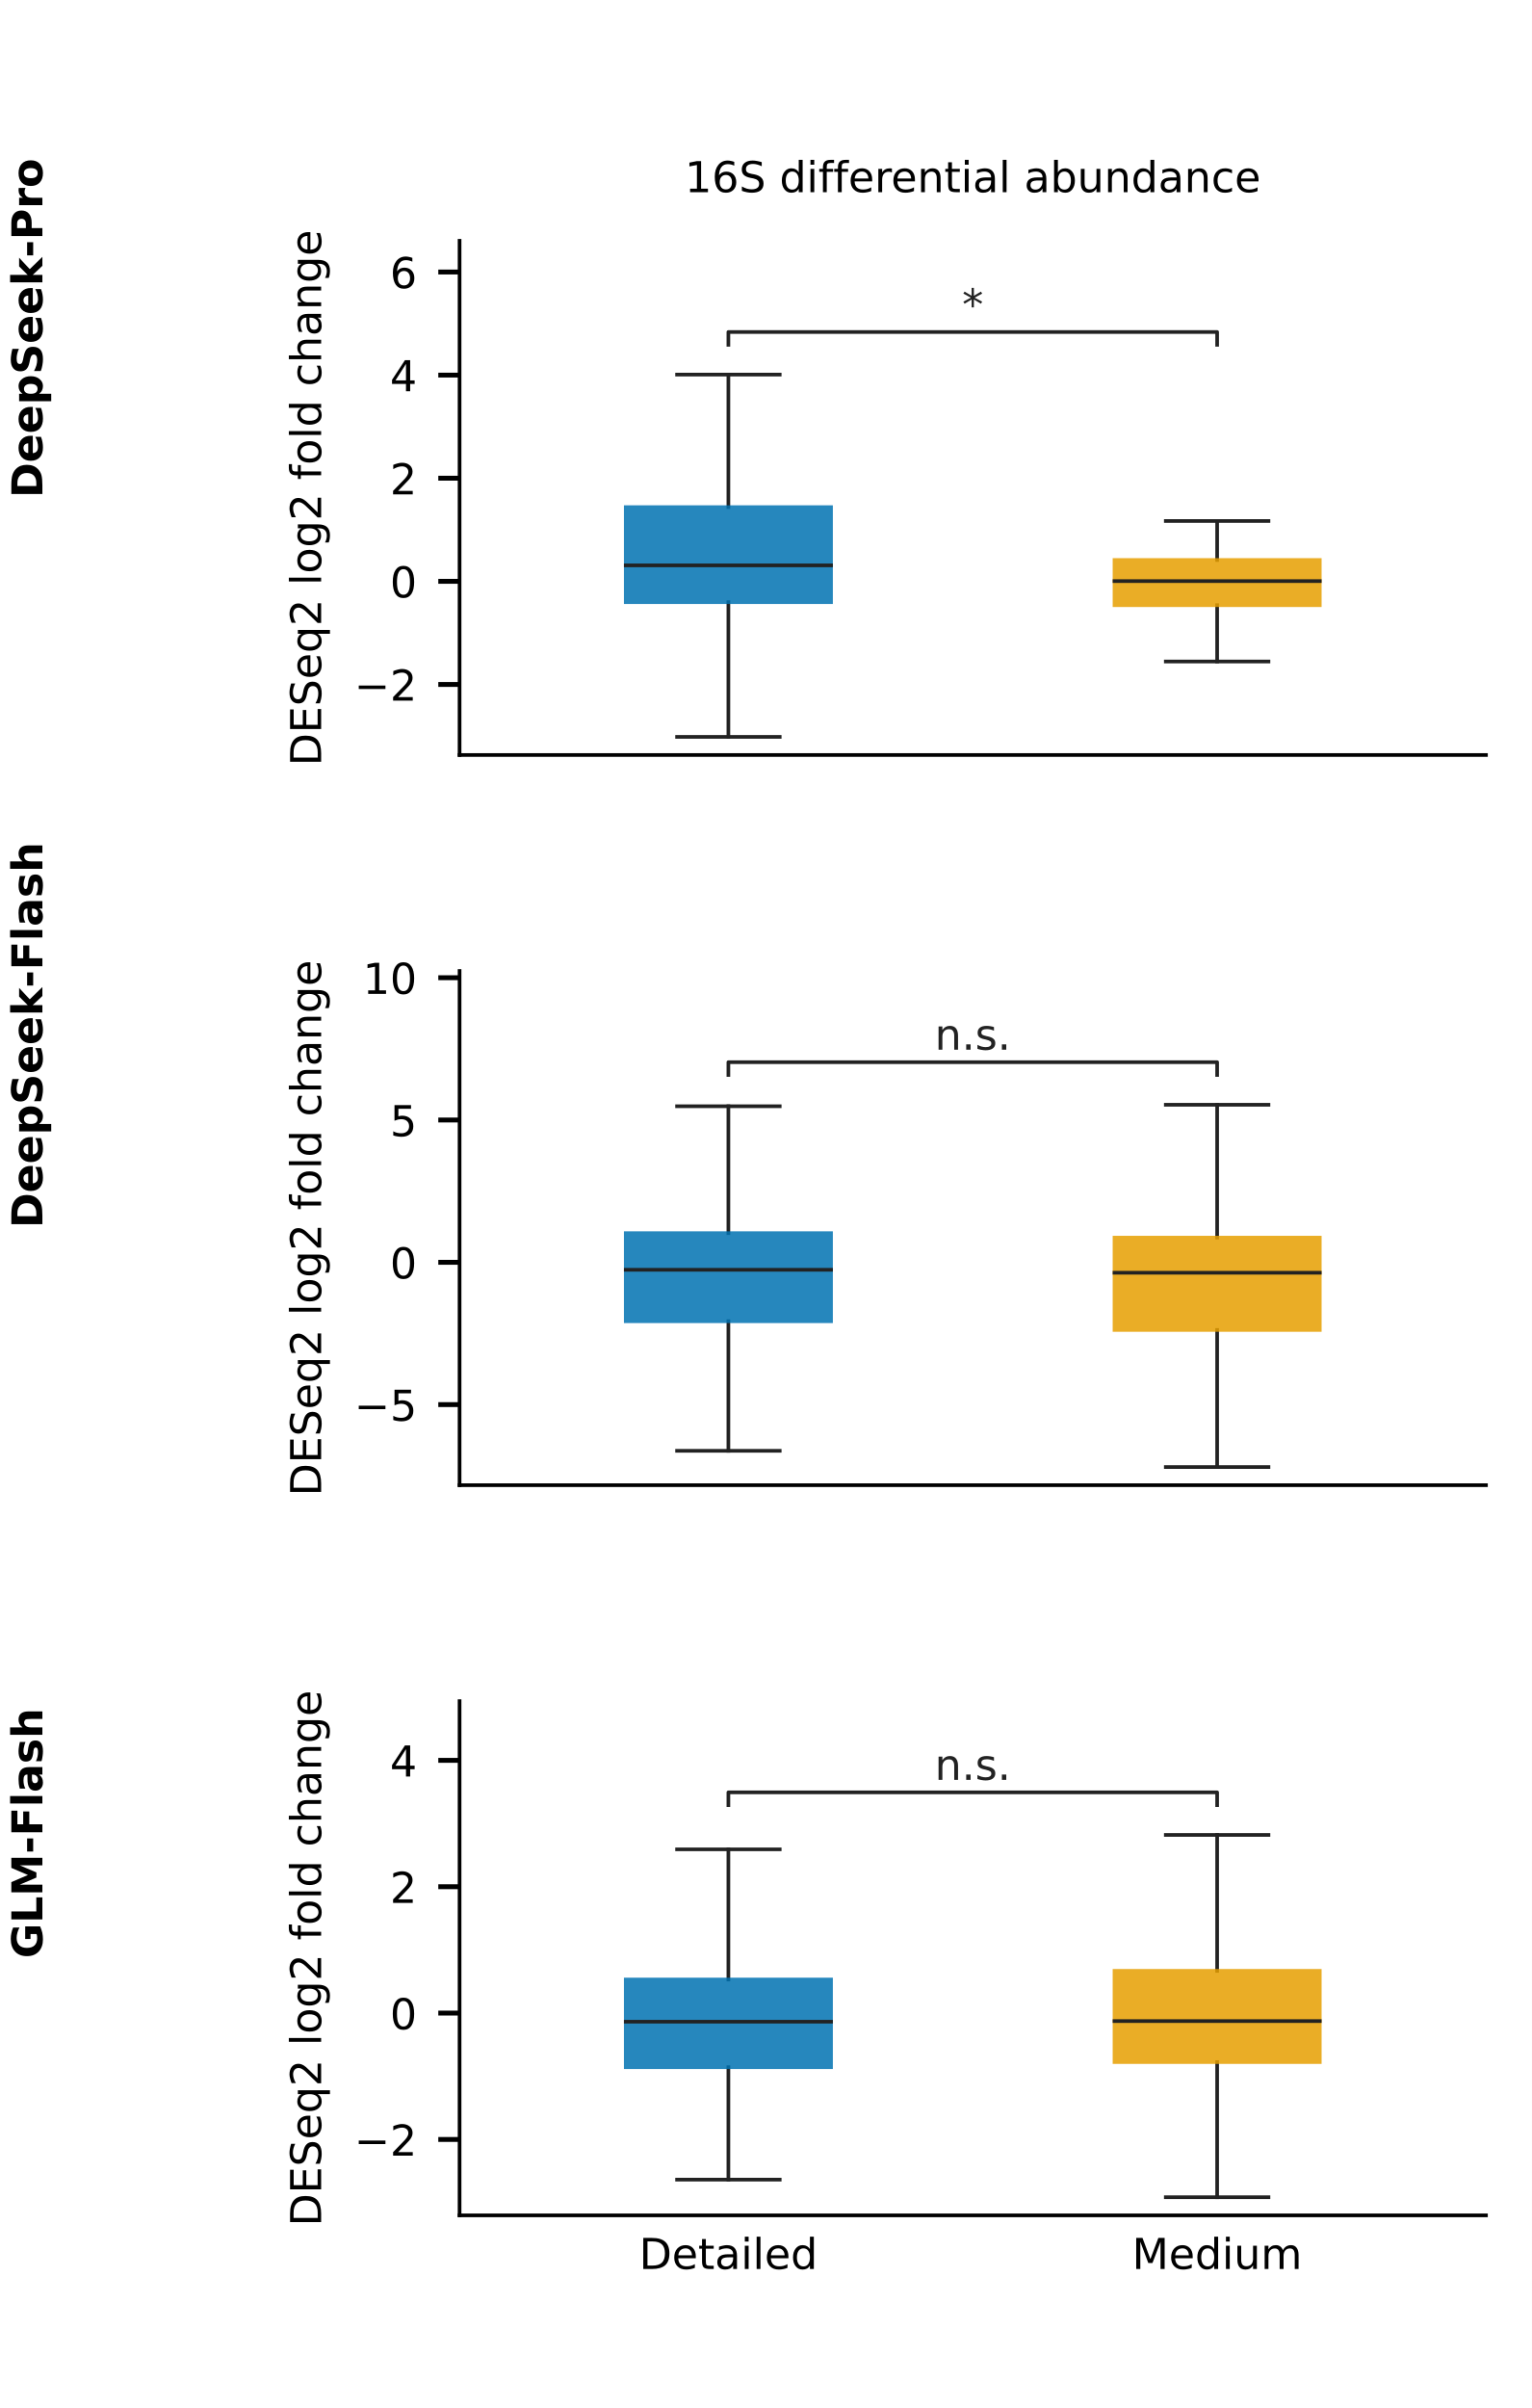
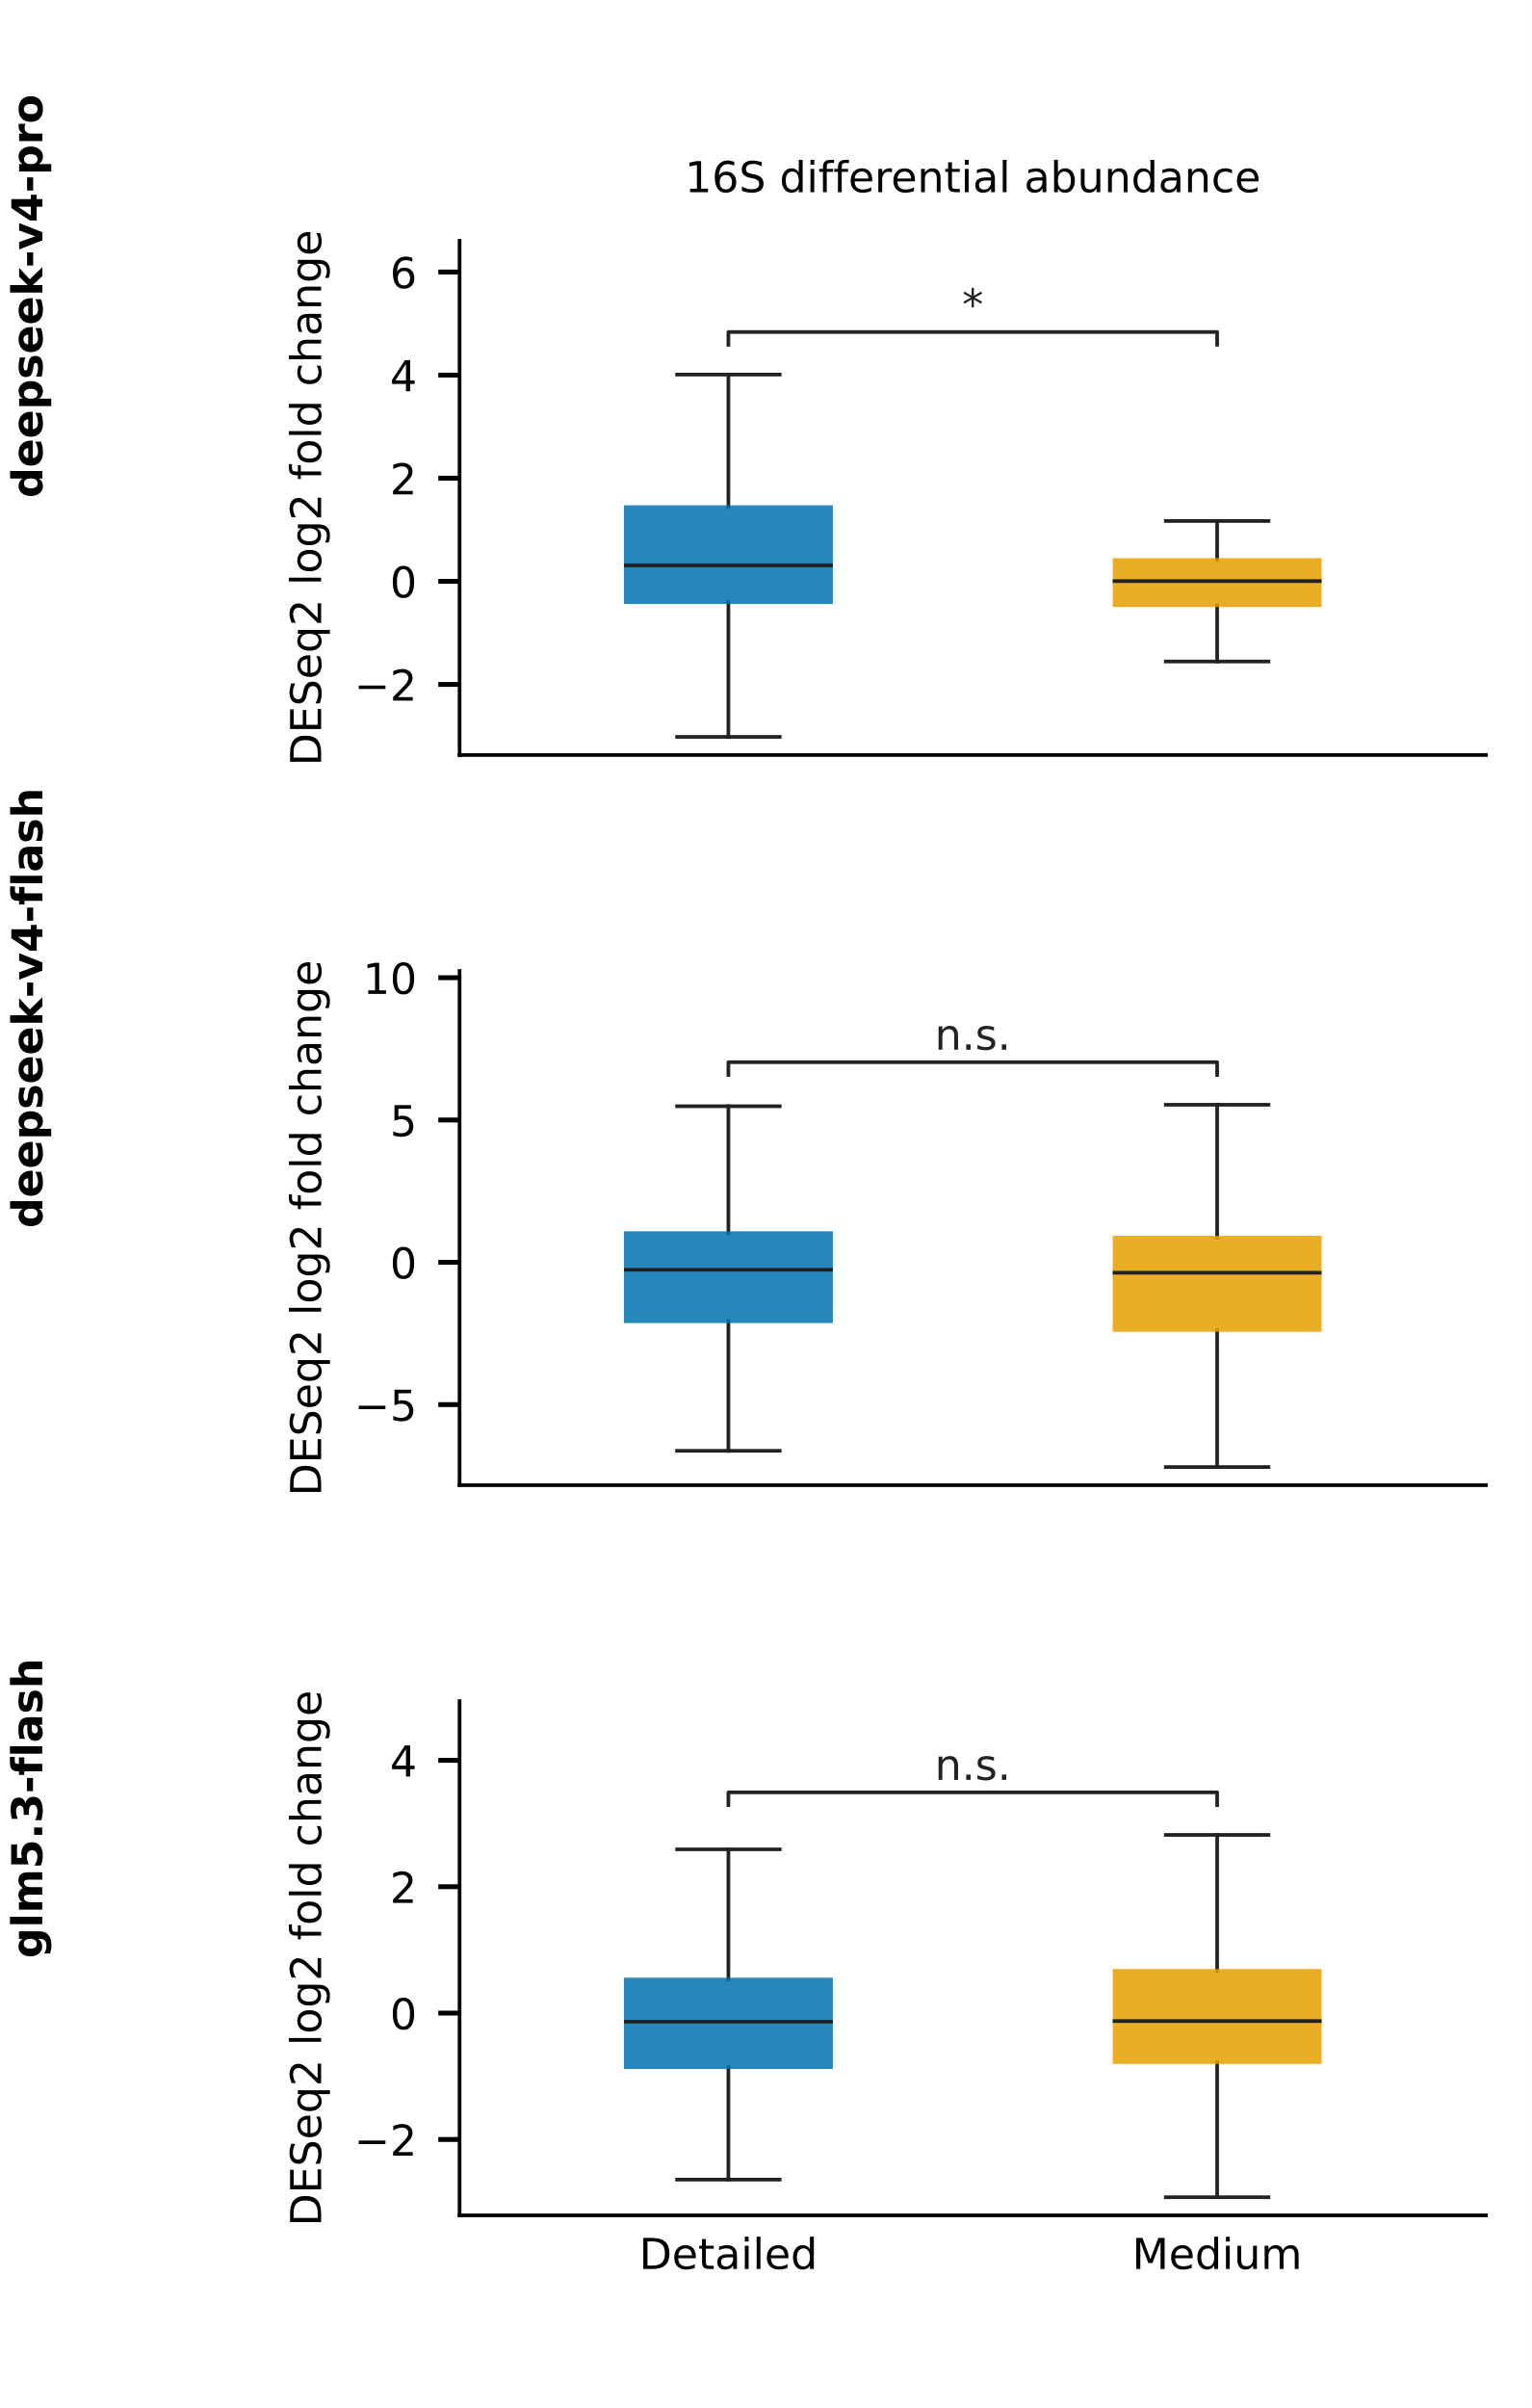
<svg xmlns="http://www.w3.org/2000/svg" xmlns:xlink="http://www.w3.org/1999/xlink" height="396pt" version="1.1" viewBox="0 0 252 396" width="252pt">
  <defs>
    <style type="text/css">*{stroke-linecap:butt;stroke-linejoin:round;}</style>
  </defs>
  <g id="figure_1">
    <g id="patch_1">
      <path d="M 0 396  L 252 396  L 252 0  L 0 0  z " style="fill:#ffffff;" />
    </g>
    <g id="axes_1">
      <g id="patch_2">
        <path d="M 75.6 124.162  L 244.44 124.162  L 244.44 39.6  L 75.6 39.6  z " style="fill:#ffffff;" />
      </g>
      <g id="matplotlib.axis_1">
        <g id="xtick_1">
          <g id="line2d_1" />
        </g>
        <g id="xtick_2">
          <g id="line2d_2" />
        </g>
      </g>
      <g id="matplotlib.axis_2">
        <g id="ytick_1">
          <g id="line2d_3">
            <defs>
-               <path d="M 0 0  L -3.5 0  " id="mc844182808" style="stroke:#000000;stroke-width:0.8;" />
+               <path d="M 0 0  L -3.5 0  " id="me294e88304" style="stroke:#000000;stroke-width:0.8;" />
            </defs>
            <g>
-               <use style="stroke:#000000;stroke-width:0.8;" x="75.6" xlink:href="#mc844182808" y="112.557" />
+               <use style="stroke:#000000;stroke-width:0.8;" x="75.6" xlink:href="#me294e88304" y="112.557" />
            </g>
          </g>
          <g id="text_1">
            <text style="font-family:DejaVu Sans;font-size:7px;font-stretch:normal;font-style:normal;font-weight:normal;text-anchor:end;" transform="rotate(-0, 68.6, 115.216)" x="68.6" y="115.216">−2</text>
          </g>
        </g>
        <g id="ytick_2">
          <g id="line2d_4">
            <g>
-               <use style="stroke:#000000;stroke-width:0.8;" x="75.6" xlink:href="#mc844182808" y="95.6" />
+               <use style="stroke:#000000;stroke-width:0.8;" x="75.6" xlink:href="#me294e88304" y="95.6" />
            </g>
          </g>
          <g id="text_2">
            <text style="font-family:DejaVu Sans;font-size:7px;font-stretch:normal;font-style:normal;font-weight:normal;text-anchor:end;" transform="rotate(-0, 68.6, 98.25909)" x="68.6" y="98.259">0</text>
          </g>
        </g>
        <g id="ytick_3">
          <g id="line2d_5">
            <g>
-               <use style="stroke:#000000;stroke-width:0.8;" x="75.6" xlink:href="#mc844182808" y="78.643" />
+               <use style="stroke:#000000;stroke-width:0.8;" x="75.6" xlink:href="#me294e88304" y="78.643" />
            </g>
          </g>
          <g id="text_3">
            <text style="font-family:DejaVu Sans;font-size:7px;font-stretch:normal;font-style:normal;font-weight:normal;text-anchor:end;" transform="rotate(-0, 68.6, 81.3022)" x="68.6" y="81.302">2</text>
          </g>
        </g>
        <g id="ytick_4">
          <g id="line2d_6">
            <g>
-               <use style="stroke:#000000;stroke-width:0.8;" x="75.6" xlink:href="#mc844182808" y="61.686" />
+               <use style="stroke:#000000;stroke-width:0.8;" x="75.6" xlink:href="#me294e88304" y="61.686" />
            </g>
          </g>
          <g id="text_4">
            <text style="font-family:DejaVu Sans;font-size:7px;font-stretch:normal;font-style:normal;font-weight:normal;text-anchor:end;" transform="rotate(-0, 68.6, 64.34531)" x="68.6" y="64.345">4</text>
          </g>
        </g>
        <g id="ytick_5">
          <g id="line2d_7">
            <g>
-               <use style="stroke:#000000;stroke-width:0.8;" x="75.6" xlink:href="#mc844182808" y="44.729" />
+               <use style="stroke:#000000;stroke-width:0.8;" x="75.6" xlink:href="#me294e88304" y="44.729" />
            </g>
          </g>
          <g id="text_5">
            <text style="font-family:DejaVu Sans;font-size:7px;font-stretch:normal;font-style:normal;font-weight:normal;text-anchor:end;" transform="rotate(-0, 68.6, 47.38842)" x="68.6" y="47.388">6</text>
          </g>
        </g>
        <g id="text_6">
          <text style="font-family:DejaVu Sans;font-size:7px;font-stretch:normal;font-style:normal;font-weight:normal;text-anchor:middle;" transform="rotate(-90, 52.82469, 81.88125)" x="52.825" y="81.881">DESeq2 log2 fold change</text>
        </g>
      </g>
      <g id="line2d_8">
-         <path clip-path="url(#p62ef00edd5)" d="M 119.82 99.026  L 119.82 121.183  " style="fill:none;stroke:#222222;stroke-linecap:square;stroke-width:0.6;" />
+         <path clip-path="url(#p0e9fc8cfb7)" d="M 119.82 99.026  L 119.82 121.183  " style="fill:none;stroke:#222222;stroke-linecap:square;stroke-width:0.6;" />
      </g>
      <g id="line2d_9">
-         <path clip-path="url(#p62ef00edd5)" d="M 119.82 83.399  L 119.82 61.6  " style="fill:none;stroke:#222222;stroke-linecap:square;stroke-width:0.6;" />
+         <path clip-path="url(#p0e9fc8cfb7)" d="M 119.82 83.399  L 119.82 61.6  " style="fill:none;stroke:#222222;stroke-linecap:square;stroke-width:0.6;" />
      </g>
      <g id="line2d_10">
-         <path clip-path="url(#p62ef00edd5)" d="M 111.378 121.183  L 128.262 121.183  " style="fill:none;stroke:#222222;stroke-linecap:square;stroke-width:0.6;" />
+         <path clip-path="url(#p0e9fc8cfb7)" d="M 111.378 121.183  L 128.262 121.183  " style="fill:none;stroke:#222222;stroke-linecap:square;stroke-width:0.6;" />
      </g>
      <g id="line2d_11">
-         <path clip-path="url(#p62ef00edd5)" d="M 111.378 61.6  L 128.262 61.6  " style="fill:none;stroke:#222222;stroke-linecap:square;stroke-width:0.6;" />
+         <path clip-path="url(#p0e9fc8cfb7)" d="M 111.378 61.6  L 128.262 61.6  " style="fill:none;stroke:#222222;stroke-linecap:square;stroke-width:0.6;" />
      </g>
      <g id="line2d_12">
-         <path clip-path="url(#p62ef00edd5)" d="M 200.22 99.522  L 200.22 108.781  " style="fill:none;stroke:#222222;stroke-linecap:square;stroke-width:0.6;" />
+         <path clip-path="url(#p0e9fc8cfb7)" d="M 200.22 99.522  L 200.22 108.781  " style="fill:none;stroke:#222222;stroke-linecap:square;stroke-width:0.6;" />
      </g>
      <g id="line2d_13">
-         <path clip-path="url(#p62ef00edd5)" d="M 200.22 92.09  L 200.22 85.679  " style="fill:none;stroke:#222222;stroke-linecap:square;stroke-width:0.6;" />
+         <path clip-path="url(#p0e9fc8cfb7)" d="M 200.22 92.09  L 200.22 85.679  " style="fill:none;stroke:#222222;stroke-linecap:square;stroke-width:0.6;" />
      </g>
      <g id="line2d_14">
-         <path clip-path="url(#p62ef00edd5)" d="M 191.778 108.781  L 208.662 108.781  " style="fill:none;stroke:#222222;stroke-linecap:square;stroke-width:0.6;" />
+         <path clip-path="url(#p0e9fc8cfb7)" d="M 191.778 108.781  L 208.662 108.781  " style="fill:none;stroke:#222222;stroke-linecap:square;stroke-width:0.6;" />
      </g>
      <g id="line2d_15">
-         <path clip-path="url(#p62ef00edd5)" d="M 191.778 85.679  L 208.662 85.679  " style="fill:none;stroke:#222222;stroke-linecap:square;stroke-width:0.6;" />
+         <path clip-path="url(#p0e9fc8cfb7)" d="M 191.778 85.679  L 208.662 85.679  " style="fill:none;stroke:#222222;stroke-linecap:square;stroke-width:0.6;" />
      </g>
      <g id="patch_3">
-         <path clip-path="url(#p62ef00edd5)" d="M 102.936 99.026  L 136.704 99.026  L 136.704 83.399  L 102.936 83.399  L 102.936 99.026  z " style="fill:#0072b2;opacity:0.85;stroke:#0072b2;stroke-linejoin:miter;stroke-width:0.6;" />
+         <path clip-path="url(#p0e9fc8cfb7)" d="M 102.936 99.026  L 136.704 99.026  L 136.704 83.399  L 102.936 83.399  L 102.936 99.026  z " style="fill:#0072b2;opacity:0.85;stroke:#0072b2;stroke-linejoin:miter;stroke-width:0.6;" />
      </g>
      <g id="patch_4">
-         <path clip-path="url(#p62ef00edd5)" d="M 183.336 99.522  L 217.104 99.522  L 217.104 92.09  L 183.336 92.09  L 183.336 99.522  z " style="fill:#e69f00;opacity:0.85;stroke:#e69f00;stroke-linejoin:miter;stroke-width:0.6;" />
+         <path clip-path="url(#p0e9fc8cfb7)" d="M 183.336 99.522  L 217.104 99.522  L 217.104 92.09  L 183.336 92.09  L 183.336 99.522  z " style="fill:#e69f00;opacity:0.85;stroke:#e69f00;stroke-linejoin:miter;stroke-width:0.6;" />
      </g>
      <g id="line2d_16">
-         <path clip-path="url(#p62ef00edd5)" d="M 102.936 92.979  L 136.704 92.979  " style="fill:none;stroke:#222222;stroke-linecap:square;stroke-width:0.6;" />
+         <path clip-path="url(#p0e9fc8cfb7)" d="M 102.936 92.979  L 136.704 92.979  " style="fill:none;stroke:#222222;stroke-linecap:square;stroke-width:0.6;" />
      </g>
      <g id="line2d_17">
-         <path clip-path="url(#p62ef00edd5)" d="M 183.336 95.559  L 217.104 95.559  " style="fill:none;stroke:#222222;stroke-linecap:square;stroke-width:0.6;" />
+         <path clip-path="url(#p0e9fc8cfb7)" d="M 183.336 95.559  L 217.104 95.559  " style="fill:none;stroke:#222222;stroke-linecap:square;stroke-width:0.6;" />
      </g>
      <g id="patch_5">
        <path d="M 75.6 124.162  L 75.6 39.6  " style="fill:none;stroke:#000000;stroke-linecap:square;stroke-linejoin:miter;stroke-width:0.6;" />
      </g>
      <g id="patch_6">
        <path d="M 75.6 124.162  L 244.44 124.162  " style="fill:none;stroke:#000000;stroke-linecap:square;stroke-linejoin:miter;stroke-width:0.6;" />
      </g>
      <g id="text_7">
        <text style="font-family:DejaVu Sans;font-size:7px;font-stretch:normal;font-style:normal;font-weight:normal;text-anchor:middle;" transform="rotate(-0, 160.02, 31.6)" x="160.02" y="31.6">16S differential abundance</text>
      </g>
      <g id="sig-bracket">
        <path d="M 119.82 57  L 119.82 54.6  L 200.22 54.6  L 200.22 57  " style="fill:none;stroke:#222222;stroke-width:0.6;" />
      </g>
      <g id="sig-bracket">
        <text style="fill:#222222;font-family:DejaVu Sans;font-size:7px;font-stretch:normal;font-style:normal;font-weight:normal;text-anchor:middle;" transform="rotate(-0, 160.02, 52.54422)" x="160.02" y="52.544">*</text>
      </g>
    </g>
    <g id="axes_2">
      <g id="patch_7">
        <path d="M 75.6 244.241  L 244.44 244.241  L 244.44 159.679  L 75.6 159.679  z " style="fill:#ffffff;" />
      </g>
      <g id="matplotlib.axis_3">
        <g id="xtick_3">
          <g id="line2d_18" />
        </g>
        <g id="xtick_4">
          <g id="line2d_19" />
        </g>
      </g>
      <g id="matplotlib.axis_4">
        <g id="ytick_6">
          <g id="line2d_20">
            <g>
-               <use style="stroke:#000000;stroke-width:0.8;" x="75.6" xlink:href="#mc844182808" y="230.989" />
+               <use style="stroke:#000000;stroke-width:0.8;" x="75.6" xlink:href="#me294e88304" y="230.989" />
            </g>
          </g>
          <g id="text_8">
            <text style="font-family:DejaVu Sans;font-size:7px;font-stretch:normal;font-style:normal;font-weight:normal;text-anchor:end;" transform="rotate(-0, 68.6, 233.6486)" x="68.6" y="233.649">−5</text>
          </g>
        </g>
        <g id="ytick_7">
          <g id="line2d_21">
            <g>
-               <use style="stroke:#000000;stroke-width:0.8;" x="75.6" xlink:href="#mc844182808" y="207.589" />
+               <use style="stroke:#000000;stroke-width:0.8;" x="75.6" xlink:href="#me294e88304" y="207.589" />
            </g>
          </g>
          <g id="text_9">
            <text style="font-family:DejaVu Sans;font-size:7px;font-stretch:normal;font-style:normal;font-weight:normal;text-anchor:end;" transform="rotate(-0, 68.6, 210.2482)" x="68.6" y="210.248">0</text>
          </g>
        </g>
        <g id="ytick_8">
          <g id="line2d_22">
            <g>
-               <use style="stroke:#000000;stroke-width:0.8;" x="75.6" xlink:href="#mc844182808" y="184.188" />
+               <use style="stroke:#000000;stroke-width:0.8;" x="75.6" xlink:href="#me294e88304" y="184.188" />
            </g>
          </g>
          <g id="text_10">
            <text style="font-family:DejaVu Sans;font-size:7px;font-stretch:normal;font-style:normal;font-weight:normal;text-anchor:end;" transform="rotate(-0, 68.6, 186.8478)" x="68.6" y="186.848">5</text>
          </g>
        </g>
        <g id="ytick_9">
          <g id="line2d_23">
            <g>
-               <use style="stroke:#000000;stroke-width:0.8;" x="75.6" xlink:href="#mc844182808" y="160.788" />
+               <use style="stroke:#000000;stroke-width:0.8;" x="75.6" xlink:href="#me294e88304" y="160.788" />
            </g>
          </g>
          <g id="text_11">
            <text style="font-family:DejaVu Sans;font-size:7px;font-stretch:normal;font-style:normal;font-weight:normal;text-anchor:end;" transform="rotate(-0, 68.6, 163.4475)" x="68.6" y="163.447">10</text>
          </g>
        </g>
        <g id="text_12">
          <text style="font-family:DejaVu Sans;font-size:7px;font-stretch:normal;font-style:normal;font-weight:normal;text-anchor:middle;" transform="rotate(-90, 52.82469, 201.96)" x="52.825" y="201.96">DESeq2 log2 fold change</text>
        </g>
      </g>
      <g id="line2d_24">
-         <path clip-path="url(#p959ec5f870)" d="M 119.82 217.28  L 119.82 238.584  " style="fill:none;stroke:#222222;stroke-linecap:square;stroke-width:0.6;" />
+         <path clip-path="url(#p078b299463)" d="M 119.82 217.28  L 119.82 238.584  " style="fill:none;stroke:#222222;stroke-linecap:square;stroke-width:0.6;" />
      </g>
      <g id="line2d_25">
-         <path clip-path="url(#p959ec5f870)" d="M 119.82 202.793  L 119.82 181.923  " style="fill:none;stroke:#222222;stroke-linecap:square;stroke-width:0.6;" />
+         <path clip-path="url(#p078b299463)" d="M 119.82 202.793  L 119.82 181.923  " style="fill:none;stroke:#222222;stroke-linecap:square;stroke-width:0.6;" />
      </g>
      <g id="line2d_26">
-         <path clip-path="url(#p959ec5f870)" d="M 111.378 238.584  L 128.262 238.584  " style="fill:none;stroke:#222222;stroke-linecap:square;stroke-width:0.6;" />
+         <path clip-path="url(#p078b299463)" d="M 111.378 238.584  L 128.262 238.584  " style="fill:none;stroke:#222222;stroke-linecap:square;stroke-width:0.6;" />
      </g>
      <g id="line2d_27">
-         <path clip-path="url(#p959ec5f870)" d="M 111.378 181.923  L 128.262 181.923  " style="fill:none;stroke:#222222;stroke-linecap:square;stroke-width:0.6;" />
+         <path clip-path="url(#p078b299463)" d="M 111.378 181.923  L 128.262 181.923  " style="fill:none;stroke:#222222;stroke-linecap:square;stroke-width:0.6;" />
      </g>
      <g id="line2d_28">
-         <path clip-path="url(#p959ec5f870)" d="M 200.22 218.715  L 200.22 241.262  " style="fill:none;stroke:#222222;stroke-linecap:square;stroke-width:0.6;" />
+         <path clip-path="url(#p078b299463)" d="M 200.22 218.715  L 200.22 241.262  " style="fill:none;stroke:#222222;stroke-linecap:square;stroke-width:0.6;" />
      </g>
      <g id="line2d_29">
-         <path clip-path="url(#p959ec5f870)" d="M 200.22 203.53  L 200.22 181.679  " style="fill:none;stroke:#222222;stroke-linecap:square;stroke-width:0.6;" />
+         <path clip-path="url(#p078b299463)" d="M 200.22 203.53  L 200.22 181.679  " style="fill:none;stroke:#222222;stroke-linecap:square;stroke-width:0.6;" />
      </g>
      <g id="line2d_30">
-         <path clip-path="url(#p959ec5f870)" d="M 191.778 241.262  L 208.662 241.262  " style="fill:none;stroke:#222222;stroke-linecap:square;stroke-width:0.6;" />
+         <path clip-path="url(#p078b299463)" d="M 191.778 241.262  L 208.662 241.262  " style="fill:none;stroke:#222222;stroke-linecap:square;stroke-width:0.6;" />
      </g>
      <g id="line2d_31">
-         <path clip-path="url(#p959ec5f870)" d="M 191.778 181.679  L 208.662 181.679  " style="fill:none;stroke:#222222;stroke-linecap:square;stroke-width:0.6;" />
+         <path clip-path="url(#p078b299463)" d="M 191.778 181.679  L 208.662 181.679  " style="fill:none;stroke:#222222;stroke-linecap:square;stroke-width:0.6;" />
      </g>
      <g id="patch_8">
-         <path clip-path="url(#p959ec5f870)" d="M 102.936 217.28  L 136.704 217.28  L 136.704 202.793  L 102.936 202.793  L 102.936 217.28  z " style="fill:#0072b2;opacity:0.85;stroke:#0072b2;stroke-linejoin:miter;stroke-width:0.6;" />
+         <path clip-path="url(#p078b299463)" d="M 102.936 217.28  L 136.704 217.28  L 136.704 202.793  L 102.936 202.793  L 102.936 217.28  z " style="fill:#0072b2;opacity:0.85;stroke:#0072b2;stroke-linejoin:miter;stroke-width:0.6;" />
      </g>
      <g id="patch_9">
-         <path clip-path="url(#p959ec5f870)" d="M 183.336 218.715  L 217.104 218.715  L 217.104 203.53  L 183.336 203.53  L 183.336 218.715  z " style="fill:#e69f00;opacity:0.85;stroke:#e69f00;stroke-linejoin:miter;stroke-width:0.6;" />
+         <path clip-path="url(#p078b299463)" d="M 183.336 218.715  L 217.104 218.715  L 217.104 203.53  L 183.336 203.53  L 183.336 218.715  z " style="fill:#e69f00;opacity:0.85;stroke:#e69f00;stroke-linejoin:miter;stroke-width:0.6;" />
      </g>
      <g id="line2d_32">
-         <path clip-path="url(#p959ec5f870)" d="M 102.936 208.816  L 136.704 208.816  " style="fill:none;stroke:#222222;stroke-linecap:square;stroke-width:0.6;" />
+         <path clip-path="url(#p078b299463)" d="M 102.936 208.816  L 136.704 208.816  " style="fill:none;stroke:#222222;stroke-linecap:square;stroke-width:0.6;" />
      </g>
      <g id="line2d_33">
-         <path clip-path="url(#p959ec5f870)" d="M 183.336 209.303  L 217.104 209.303  " style="fill:none;stroke:#222222;stroke-linecap:square;stroke-width:0.6;" />
+         <path clip-path="url(#p078b299463)" d="M 183.336 209.303  L 217.104 209.303  " style="fill:none;stroke:#222222;stroke-linecap:square;stroke-width:0.6;" />
      </g>
      <g id="patch_10">
        <path d="M 75.6 244.241  L 75.6 159.679  " style="fill:none;stroke:#000000;stroke-linecap:square;stroke-linejoin:miter;stroke-width:0.6;" />
      </g>
      <g id="patch_11">
        <path d="M 75.6 244.241  L 244.44 244.241  " style="fill:none;stroke:#000000;stroke-linecap:square;stroke-linejoin:miter;stroke-width:0.6;" />
      </g>
      <g id="sig-bracket">
        <path d="M 119.82 177.079  L 119.82 174.679  L 200.22 174.679  L 200.22 177.079  " style="fill:none;stroke:#222222;stroke-width:0.6;" />
      </g>
      <g id="sig-bracket">
        <text style="fill:#222222;font-family:DejaVu Sans;font-size:7px;font-stretch:normal;font-style:normal;font-weight:normal;text-anchor:middle;" transform="rotate(-0, 160.02, 172.623)" x="160.02" y="172.623">n.s.</text>
      </g>
    </g>
    <g id="axes_3">
      <g id="patch_12">
        <path d="M 75.6 364.32  L 244.44 364.32  L 244.44 279.757  L 75.6 279.757  z " style="fill:#ffffff;" />
      </g>
      <g id="matplotlib.axis_5">
        <g id="xtick_5">
          <g id="line2d_34" />
          <g id="text_13">
            <text style="font-family:DejaVu Sans;font-size:7px;font-stretch:normal;font-style:normal;font-weight:normal;text-anchor:middle;" transform="rotate(-0, 119.82, 373.1389)" x="119.82" y="373.139">Detailed</text>
          </g>
        </g>
        <g id="xtick_6">
          <g id="line2d_35" />
          <g id="text_14">
            <text style="font-family:DejaVu Sans;font-size:7px;font-stretch:normal;font-style:normal;font-weight:normal;text-anchor:middle;" transform="rotate(-0, 200.22, 373.1389)" x="200.22" y="373.139">Medium</text>
          </g>
        </g>
      </g>
      <g id="matplotlib.axis_6">
        <g id="ytick_10">
          <g id="line2d_36">
            <g>
-               <use style="stroke:#000000;stroke-width:0.8;" x="75.6" xlink:href="#mc844182808" y="351.841" />
+               <use style="stroke:#000000;stroke-width:0.8;" x="75.6" xlink:href="#me294e88304" y="351.841" />
            </g>
          </g>
          <g id="text_15">
            <text style="font-family:DejaVu Sans;font-size:7px;font-stretch:normal;font-style:normal;font-weight:normal;text-anchor:end;" transform="rotate(-0, 68.6, 354.5004)" x="68.6" y="354.5">−2</text>
          </g>
        </g>
        <g id="ytick_11">
          <g id="line2d_37">
            <g>
-               <use style="stroke:#000000;stroke-width:0.8;" x="75.6" xlink:href="#mc844182808" y="331.058" />
+               <use style="stroke:#000000;stroke-width:0.8;" x="75.6" xlink:href="#me294e88304" y="331.058" />
            </g>
          </g>
          <g id="text_16">
            <text style="font-family:DejaVu Sans;font-size:7px;font-stretch:normal;font-style:normal;font-weight:normal;text-anchor:end;" transform="rotate(-0, 68.6, 333.7175)" x="68.6" y="333.717">0</text>
          </g>
        </g>
        <g id="ytick_12">
          <g id="line2d_38">
            <g>
-               <use style="stroke:#000000;stroke-width:0.8;" x="75.6" xlink:href="#mc844182808" y="310.275" />
+               <use style="stroke:#000000;stroke-width:0.8;" x="75.6" xlink:href="#me294e88304" y="310.275" />
            </g>
          </g>
          <g id="text_17">
            <text style="font-family:DejaVu Sans;font-size:7px;font-stretch:normal;font-style:normal;font-weight:normal;text-anchor:end;" transform="rotate(-0, 68.6, 312.9346)" x="68.6" y="312.935">2</text>
          </g>
        </g>
        <g id="ytick_13">
          <g id="line2d_39">
            <g>
-               <use style="stroke:#000000;stroke-width:0.8;" x="75.6" xlink:href="#mc844182808" y="289.492" />
+               <use style="stroke:#000000;stroke-width:0.8;" x="75.6" xlink:href="#me294e88304" y="289.492" />
            </g>
          </g>
          <g id="text_18">
            <text style="font-family:DejaVu Sans;font-size:7px;font-stretch:normal;font-style:normal;font-weight:normal;text-anchor:end;" transform="rotate(-0, 68.6, 292.1517)" x="68.6" y="292.152">4</text>
          </g>
        </g>
        <g id="text_19">
          <text style="font-family:DejaVu Sans;font-size:7px;font-stretch:normal;font-style:normal;font-weight:normal;text-anchor:middle;" transform="rotate(-90, 52.82469, 322.0387)" x="52.825" y="322.039">DESeq2 log2 fold change</text>
        </g>
      </g>
      <g id="line2d_40">
-         <path clip-path="url(#p0c063c396a)" d="M 119.82 339.953  L 119.82 358.446  " style="fill:none;stroke:#222222;stroke-linecap:square;stroke-width:0.6;" />
+         <path clip-path="url(#p1c8486f833)" d="M 119.82 339.953  L 119.82 358.446  " style="fill:none;stroke:#222222;stroke-linecap:square;stroke-width:0.6;" />
      </g>
      <g id="line2d_41">
-         <path clip-path="url(#p0c063c396a)" d="M 119.82 325.535  L 119.82 304.128  " style="fill:none;stroke:#222222;stroke-linecap:square;stroke-width:0.6;" />
+         <path clip-path="url(#p1c8486f833)" d="M 119.82 325.535  L 119.82 304.128  " style="fill:none;stroke:#222222;stroke-linecap:square;stroke-width:0.6;" />
      </g>
      <g id="line2d_42">
-         <path clip-path="url(#p0c063c396a)" d="M 111.378 358.446  L 128.262 358.446  " style="fill:none;stroke:#222222;stroke-linecap:square;stroke-width:0.6;" />
+         <path clip-path="url(#p1c8486f833)" d="M 111.378 358.446  L 128.262 358.446  " style="fill:none;stroke:#222222;stroke-linecap:square;stroke-width:0.6;" />
      </g>
      <g id="line2d_43">
-         <path clip-path="url(#p0c063c396a)" d="M 111.378 304.128  L 128.262 304.128  " style="fill:none;stroke:#222222;stroke-linecap:square;stroke-width:0.6;" />
+         <path clip-path="url(#p1c8486f833)" d="M 111.378 304.128  L 128.262 304.128  " style="fill:none;stroke:#222222;stroke-linecap:square;stroke-width:0.6;" />
      </g>
      <g id="line2d_44">
-         <path clip-path="url(#p0c063c396a)" d="M 200.22 339.113  L 200.22 361.341  " style="fill:none;stroke:#222222;stroke-linecap:square;stroke-width:0.6;" />
+         <path clip-path="url(#p1c8486f833)" d="M 200.22 339.113  L 200.22 361.341  " style="fill:none;stroke:#222222;stroke-linecap:square;stroke-width:0.6;" />
      </g>
      <g id="line2d_45">
-         <path clip-path="url(#p0c063c396a)" d="M 200.22 324.11  L 200.22 301.757  " style="fill:none;stroke:#222222;stroke-linecap:square;stroke-width:0.6;" />
+         <path clip-path="url(#p1c8486f833)" d="M 200.22 324.11  L 200.22 301.757  " style="fill:none;stroke:#222222;stroke-linecap:square;stroke-width:0.6;" />
      </g>
      <g id="line2d_46">
-         <path clip-path="url(#p0c063c396a)" d="M 191.778 361.341  L 208.662 361.341  " style="fill:none;stroke:#222222;stroke-linecap:square;stroke-width:0.6;" />
+         <path clip-path="url(#p1c8486f833)" d="M 191.778 361.341  L 208.662 361.341  " style="fill:none;stroke:#222222;stroke-linecap:square;stroke-width:0.6;" />
      </g>
      <g id="line2d_47">
-         <path clip-path="url(#p0c063c396a)" d="M 191.778 301.757  L 208.662 301.757  " style="fill:none;stroke:#222222;stroke-linecap:square;stroke-width:0.6;" />
+         <path clip-path="url(#p1c8486f833)" d="M 191.778 301.757  L 208.662 301.757  " style="fill:none;stroke:#222222;stroke-linecap:square;stroke-width:0.6;" />
      </g>
      <g id="patch_13">
-         <path clip-path="url(#p0c063c396a)" d="M 102.936 339.953  L 136.704 339.953  L 136.704 325.535  L 102.936 325.535  L 102.936 339.953  z " style="fill:#0072b2;opacity:0.85;stroke:#0072b2;stroke-linejoin:miter;stroke-width:0.6;" />
+         <path clip-path="url(#p1c8486f833)" d="M 102.936 339.953  L 136.704 339.953  L 136.704 325.535  L 102.936 325.535  L 102.936 339.953  z " style="fill:#0072b2;opacity:0.85;stroke:#0072b2;stroke-linejoin:miter;stroke-width:0.6;" />
      </g>
      <g id="patch_14">
-         <path clip-path="url(#p0c063c396a)" d="M 183.336 339.113  L 217.104 339.113  L 217.104 324.11  L 183.336 324.11  L 183.336 339.113  z " style="fill:#e69f00;opacity:0.85;stroke:#e69f00;stroke-linejoin:miter;stroke-width:0.6;" />
+         <path clip-path="url(#p1c8486f833)" d="M 183.336 339.113  L 217.104 339.113  L 217.104 324.11  L 183.336 324.11  L 183.336 339.113  z " style="fill:#e69f00;opacity:0.85;stroke:#e69f00;stroke-linejoin:miter;stroke-width:0.6;" />
      </g>
      <g id="line2d_48">
-         <path clip-path="url(#p0c063c396a)" d="M 102.936 332.471  L 136.704 332.471  " style="fill:none;stroke:#222222;stroke-linecap:square;stroke-width:0.6;" />
+         <path clip-path="url(#p1c8486f833)" d="M 102.936 332.471  L 136.704 332.471  " style="fill:none;stroke:#222222;stroke-linecap:square;stroke-width:0.6;" />
      </g>
      <g id="line2d_49">
-         <path clip-path="url(#p0c063c396a)" d="M 183.336 332.373  L 217.104 332.373  " style="fill:none;stroke:#222222;stroke-linecap:square;stroke-width:0.6;" />
+         <path clip-path="url(#p1c8486f833)" d="M 183.336 332.373  L 217.104 332.373  " style="fill:none;stroke:#222222;stroke-linecap:square;stroke-width:0.6;" />
      </g>
      <g id="patch_15">
        <path d="M 75.6 364.32  L 75.6 279.757  " style="fill:none;stroke:#000000;stroke-linecap:square;stroke-linejoin:miter;stroke-width:0.6;" />
      </g>
      <g id="patch_16">
        <path d="M 75.6 364.32  L 244.44 364.32  " style="fill:none;stroke:#000000;stroke-linecap:square;stroke-linejoin:miter;stroke-width:0.6;" />
      </g>
      <g id="sig-bracket">
        <path d="M 119.82 297.158  L 119.82 294.757  L 200.22 294.757  L 200.22 297.158  " style="fill:none;stroke:#222222;stroke-width:0.6;" />
      </g>
      <g id="sig-bracket">
        <text style="fill:#222222;font-family:DejaVu Sans;font-size:7px;font-stretch:normal;font-style:normal;font-weight:normal;text-anchor:middle;" transform="rotate(-0, 160.02, 292.7017)" x="160.02" y="292.702">n.s.</text>
      </g>
    </g>
    <g id="text_20">
-       <text style="font-family:DejaVu Sans;font-size:7px;font-stretch:normal;font-style:normal;font-weight:bold;text-anchor:start;" transform="rotate(-90, 6.971563, 81.88125)" x="6.972" y="81.881">DeepSeek-Pro</text>
+       <text style="font-family:DejaVu Sans;font-size:7px;font-stretch:normal;font-style:normal;font-weight:bold;text-anchor:start;" transform="rotate(-90, 6.971563, 81.88125)" x="6.972" y="81.881">deepseek-v4-pro</text>
    </g>
    <g id="text_21">
-       <text style="font-family:DejaVu Sans;font-size:7px;font-stretch:normal;font-style:normal;font-weight:bold;text-anchor:start;" transform="rotate(-90, 6.971563, 201.96)" x="6.972" y="201.96">DeepSeek-Flash</text>
+       <text style="font-family:DejaVu Sans;font-size:7px;font-stretch:normal;font-style:normal;font-weight:bold;text-anchor:start;" transform="rotate(-90, 6.971563, 201.96)" x="6.972" y="201.96">deepseek-v4-flash</text>
    </g>
    <g id="text_22">
-       <text style="font-family:DejaVu Sans;font-size:7px;font-stretch:normal;font-style:normal;font-weight:bold;text-anchor:start;" transform="rotate(-90, 6.971563, 322.0387)" x="6.972" y="322.039">GLM-Flash</text>
+       <text style="font-family:DejaVu Sans;font-size:7px;font-stretch:normal;font-style:normal;font-weight:bold;text-anchor:start;" transform="rotate(-90, 6.944219, 322.0387)" x="6.944" y="322.039">glm5.3-flash</text>
    </g>
  </g>
  <defs>
-     <clipPath id="p62ef00edd5">
+     <clipPath id="p0e9fc8cfb7">
      <rect height="84.562" width="168.84" x="75.6" y="39.6" />
    </clipPath>
-     <clipPath id="p959ec5f870">
+     <clipPath id="p078b299463">
      <rect height="84.562" width="168.84" x="75.6" y="159.679" />
    </clipPath>
-     <clipPath id="p0c063c396a">
+     <clipPath id="p1c8486f833">
      <rect height="84.562" width="168.84" x="75.6" y="279.757" />
    </clipPath>
  </defs>
</svg>
